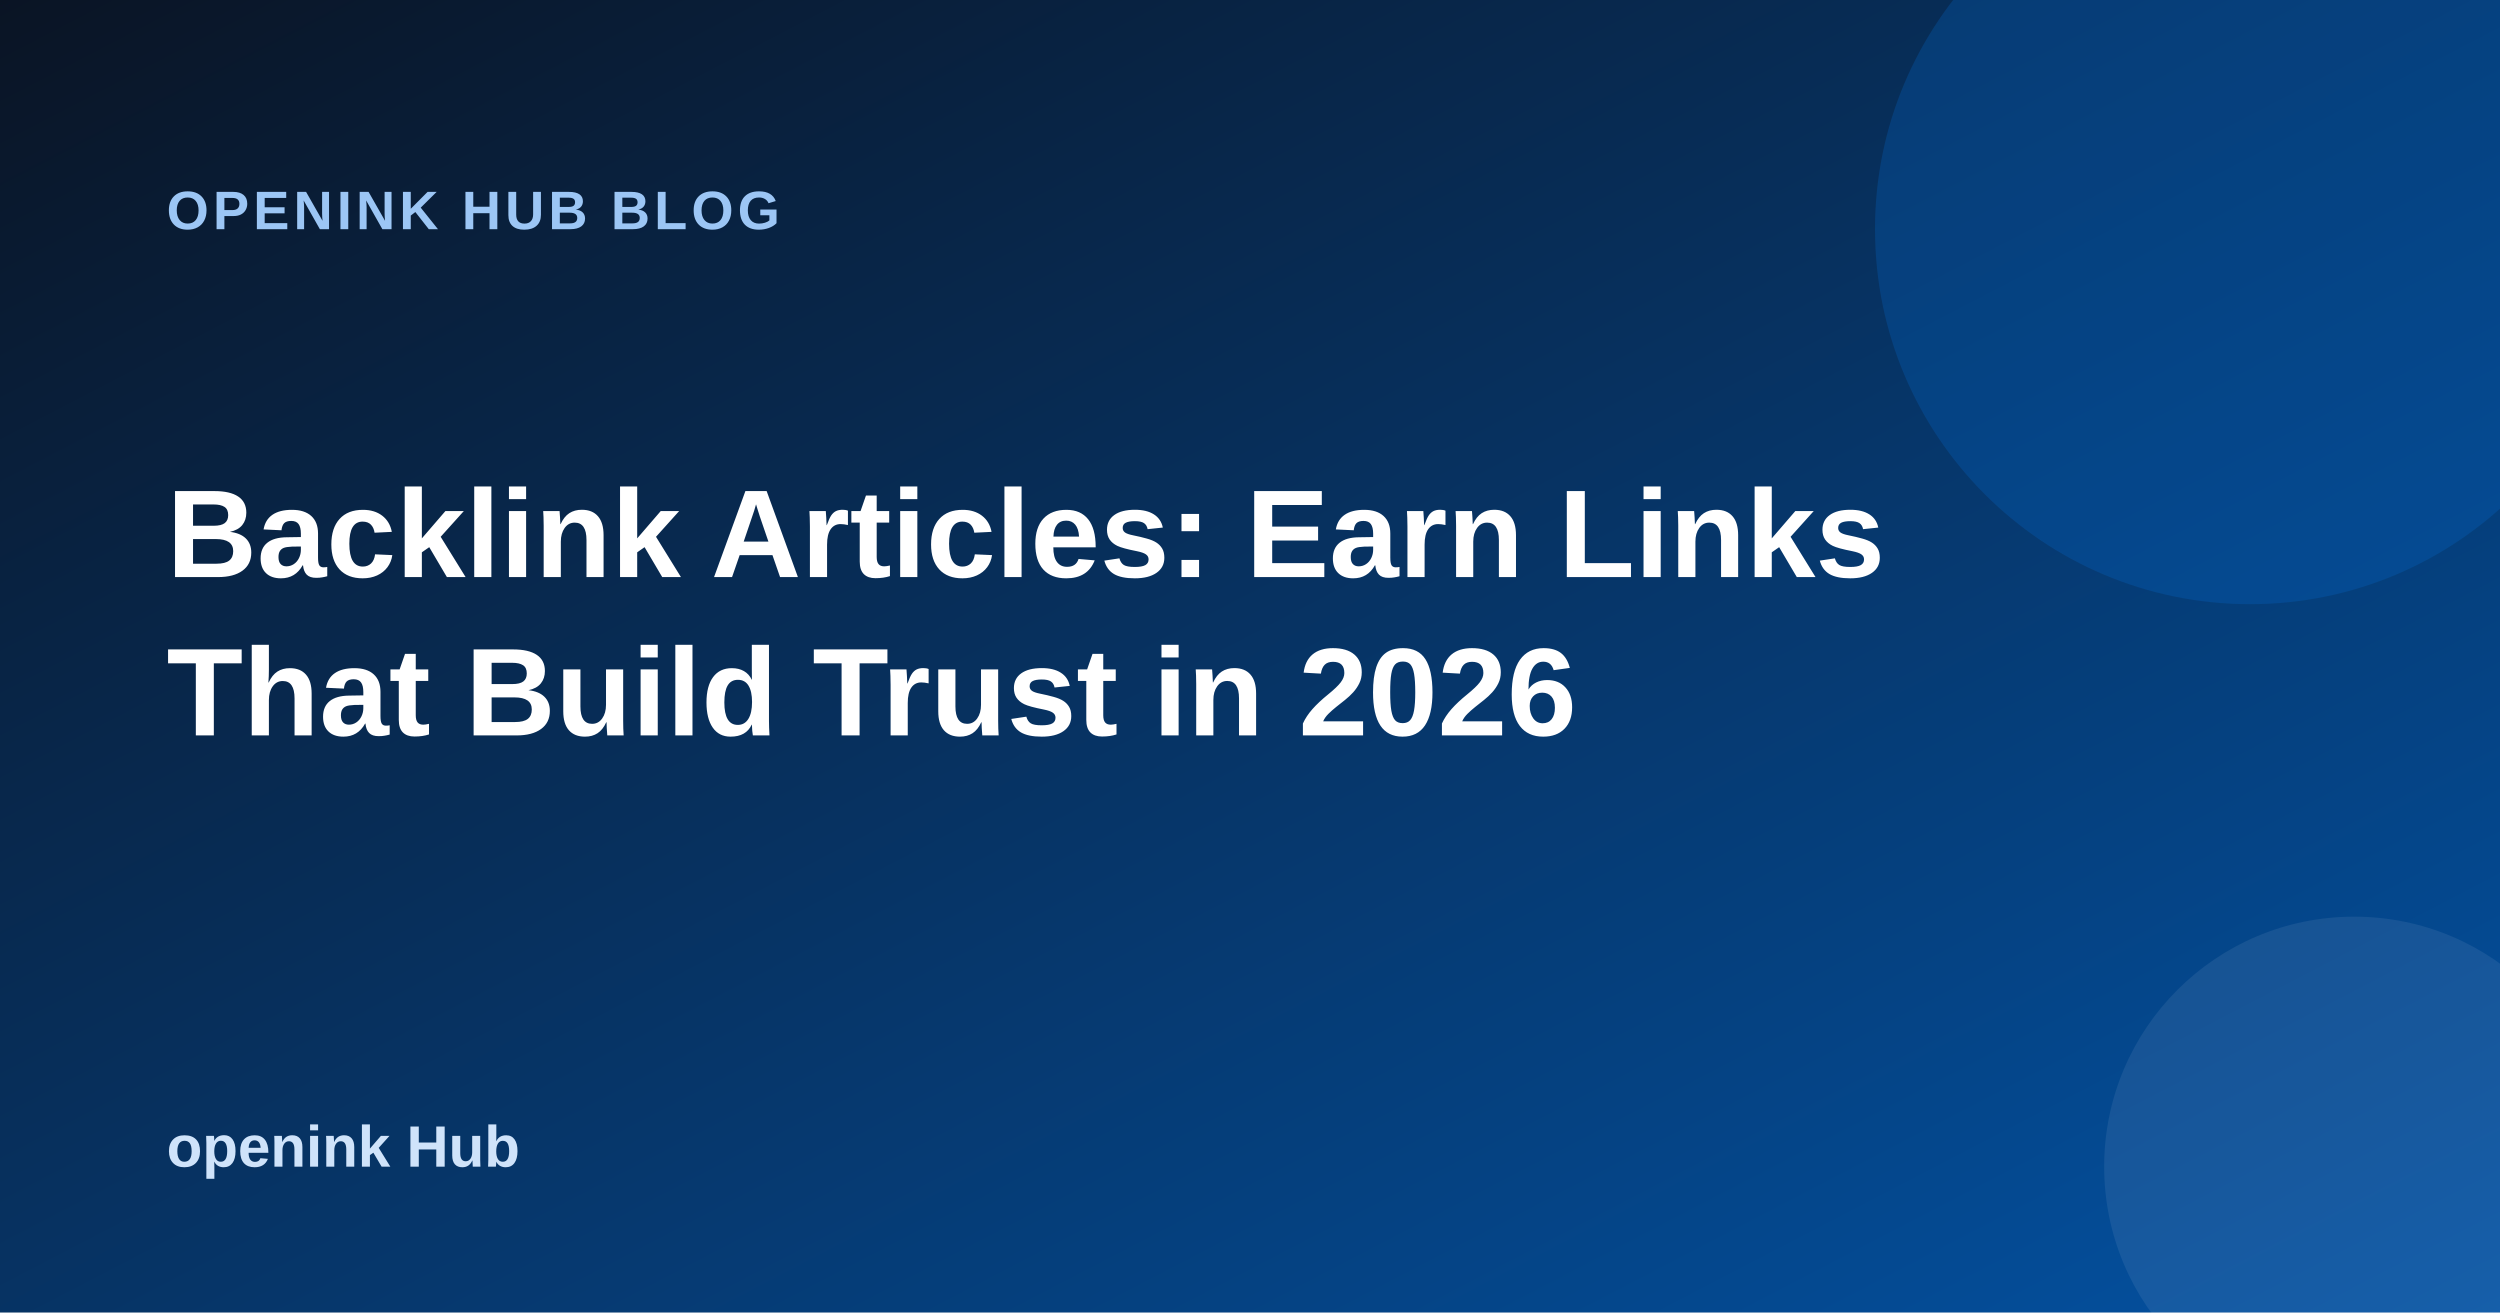
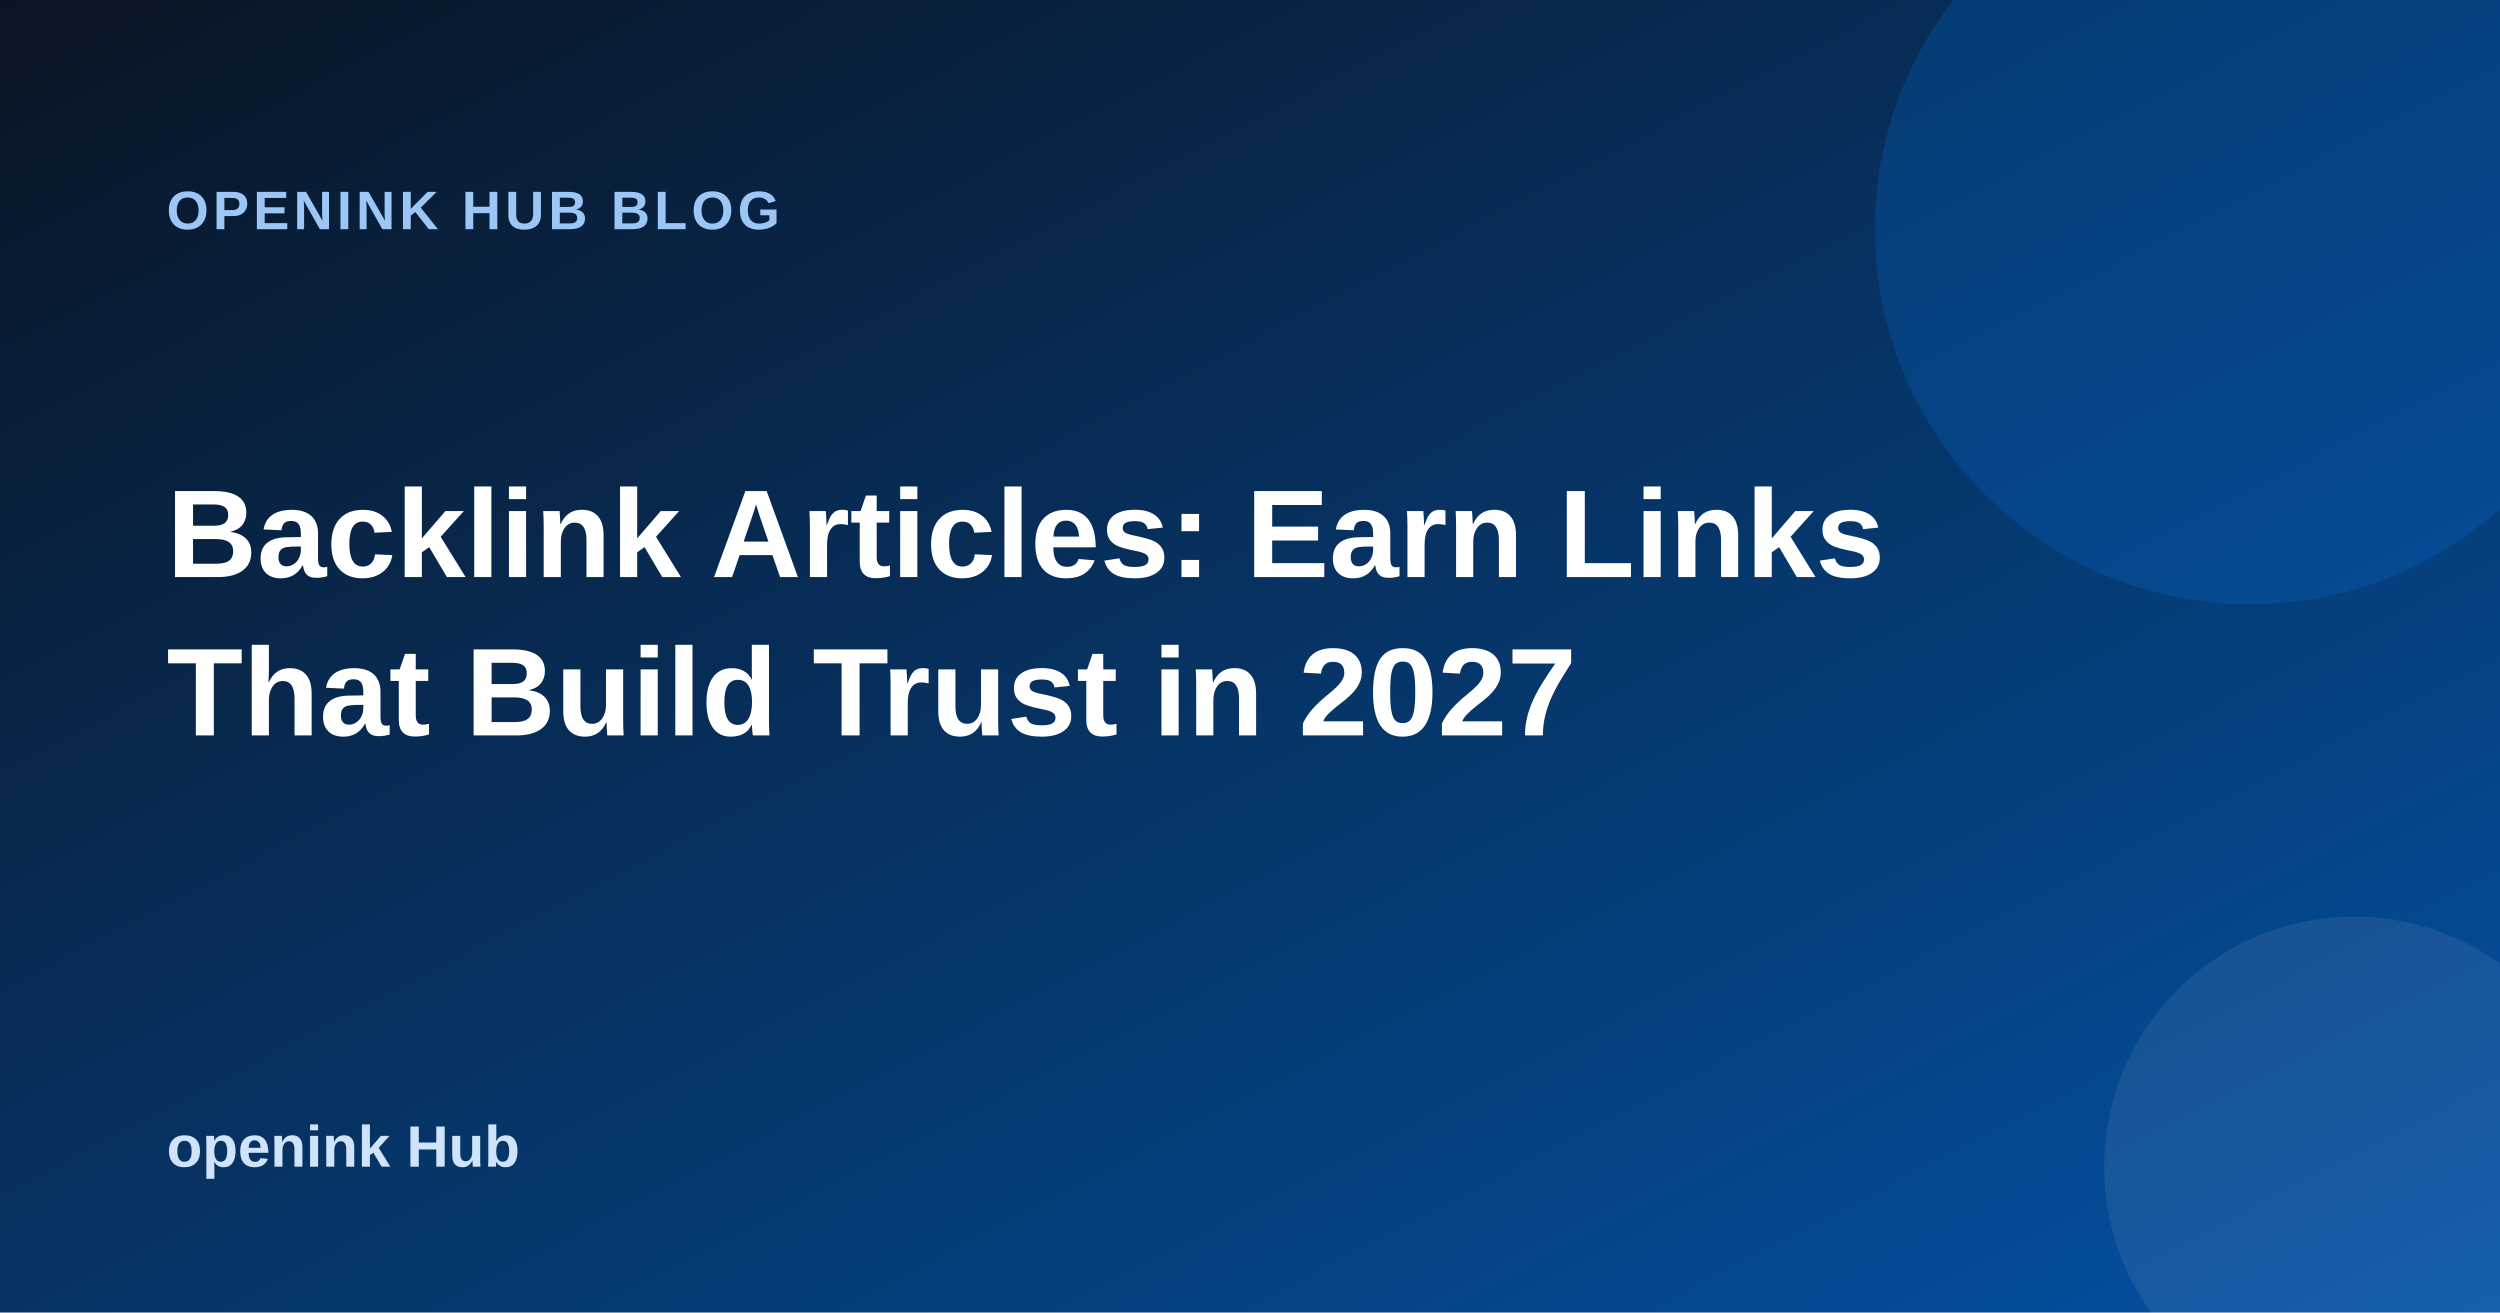
- <svg xmlns="http://www.w3.org/2000/svg" width="1200" height="630" viewBox="0 0 1200 630" role="img" aria-label="Backlink Articles: Earn Links That Build Trust in 2026">
+ <svg xmlns="http://www.w3.org/2000/svg" width="1200" height="630" viewBox="0 0 1200 630" role="img" aria-label="Backlink Articles: Earn Links That Build Trust in 2027">
  <defs>
    <linearGradient id="g" x1="0" y1="0" x2="1" y2="1">
      <stop offset="0" stop-color="#0a1424" />
      <stop offset="1" stop-color="#0352a3" />
    </linearGradient>
  </defs>
  <rect width="1200" height="630" fill="url(#g)" />
  <circle cx="1080" cy="110" r="180" fill="#046bd2" opacity=".25" />
  <circle cx="1130" cy="560" r="120" fill="#eef5fd" opacity=".08" />
  <text x="80" y="110" fill="#9cc6f5" font-family="Segoe UI,Arial,sans-serif" font-size="26" font-weight="600" letter-spacing="2">OPENINK HUB BLOG</text>
  <text x="80" y="277" fill="#fff" font-family="Segoe UI,Arial,sans-serif" font-size="60" font-weight="700">Backlink Articles: Earn Links</text>
-   <text x="80" y="353" fill="#fff" font-family="Segoe UI,Arial,sans-serif" font-size="60" font-weight="700">That Build Trust in 2026</text>
+   <text x="80" y="353" fill="#fff" font-family="Segoe UI,Arial,sans-serif" font-size="60" font-weight="700">That Build Trust in 2027</text>
  <text x="80" y="560" fill="#cfe3fa" font-family="Segoe UI,Arial,sans-serif" font-size="28" font-weight="600">openink Hub</text>
</svg>
